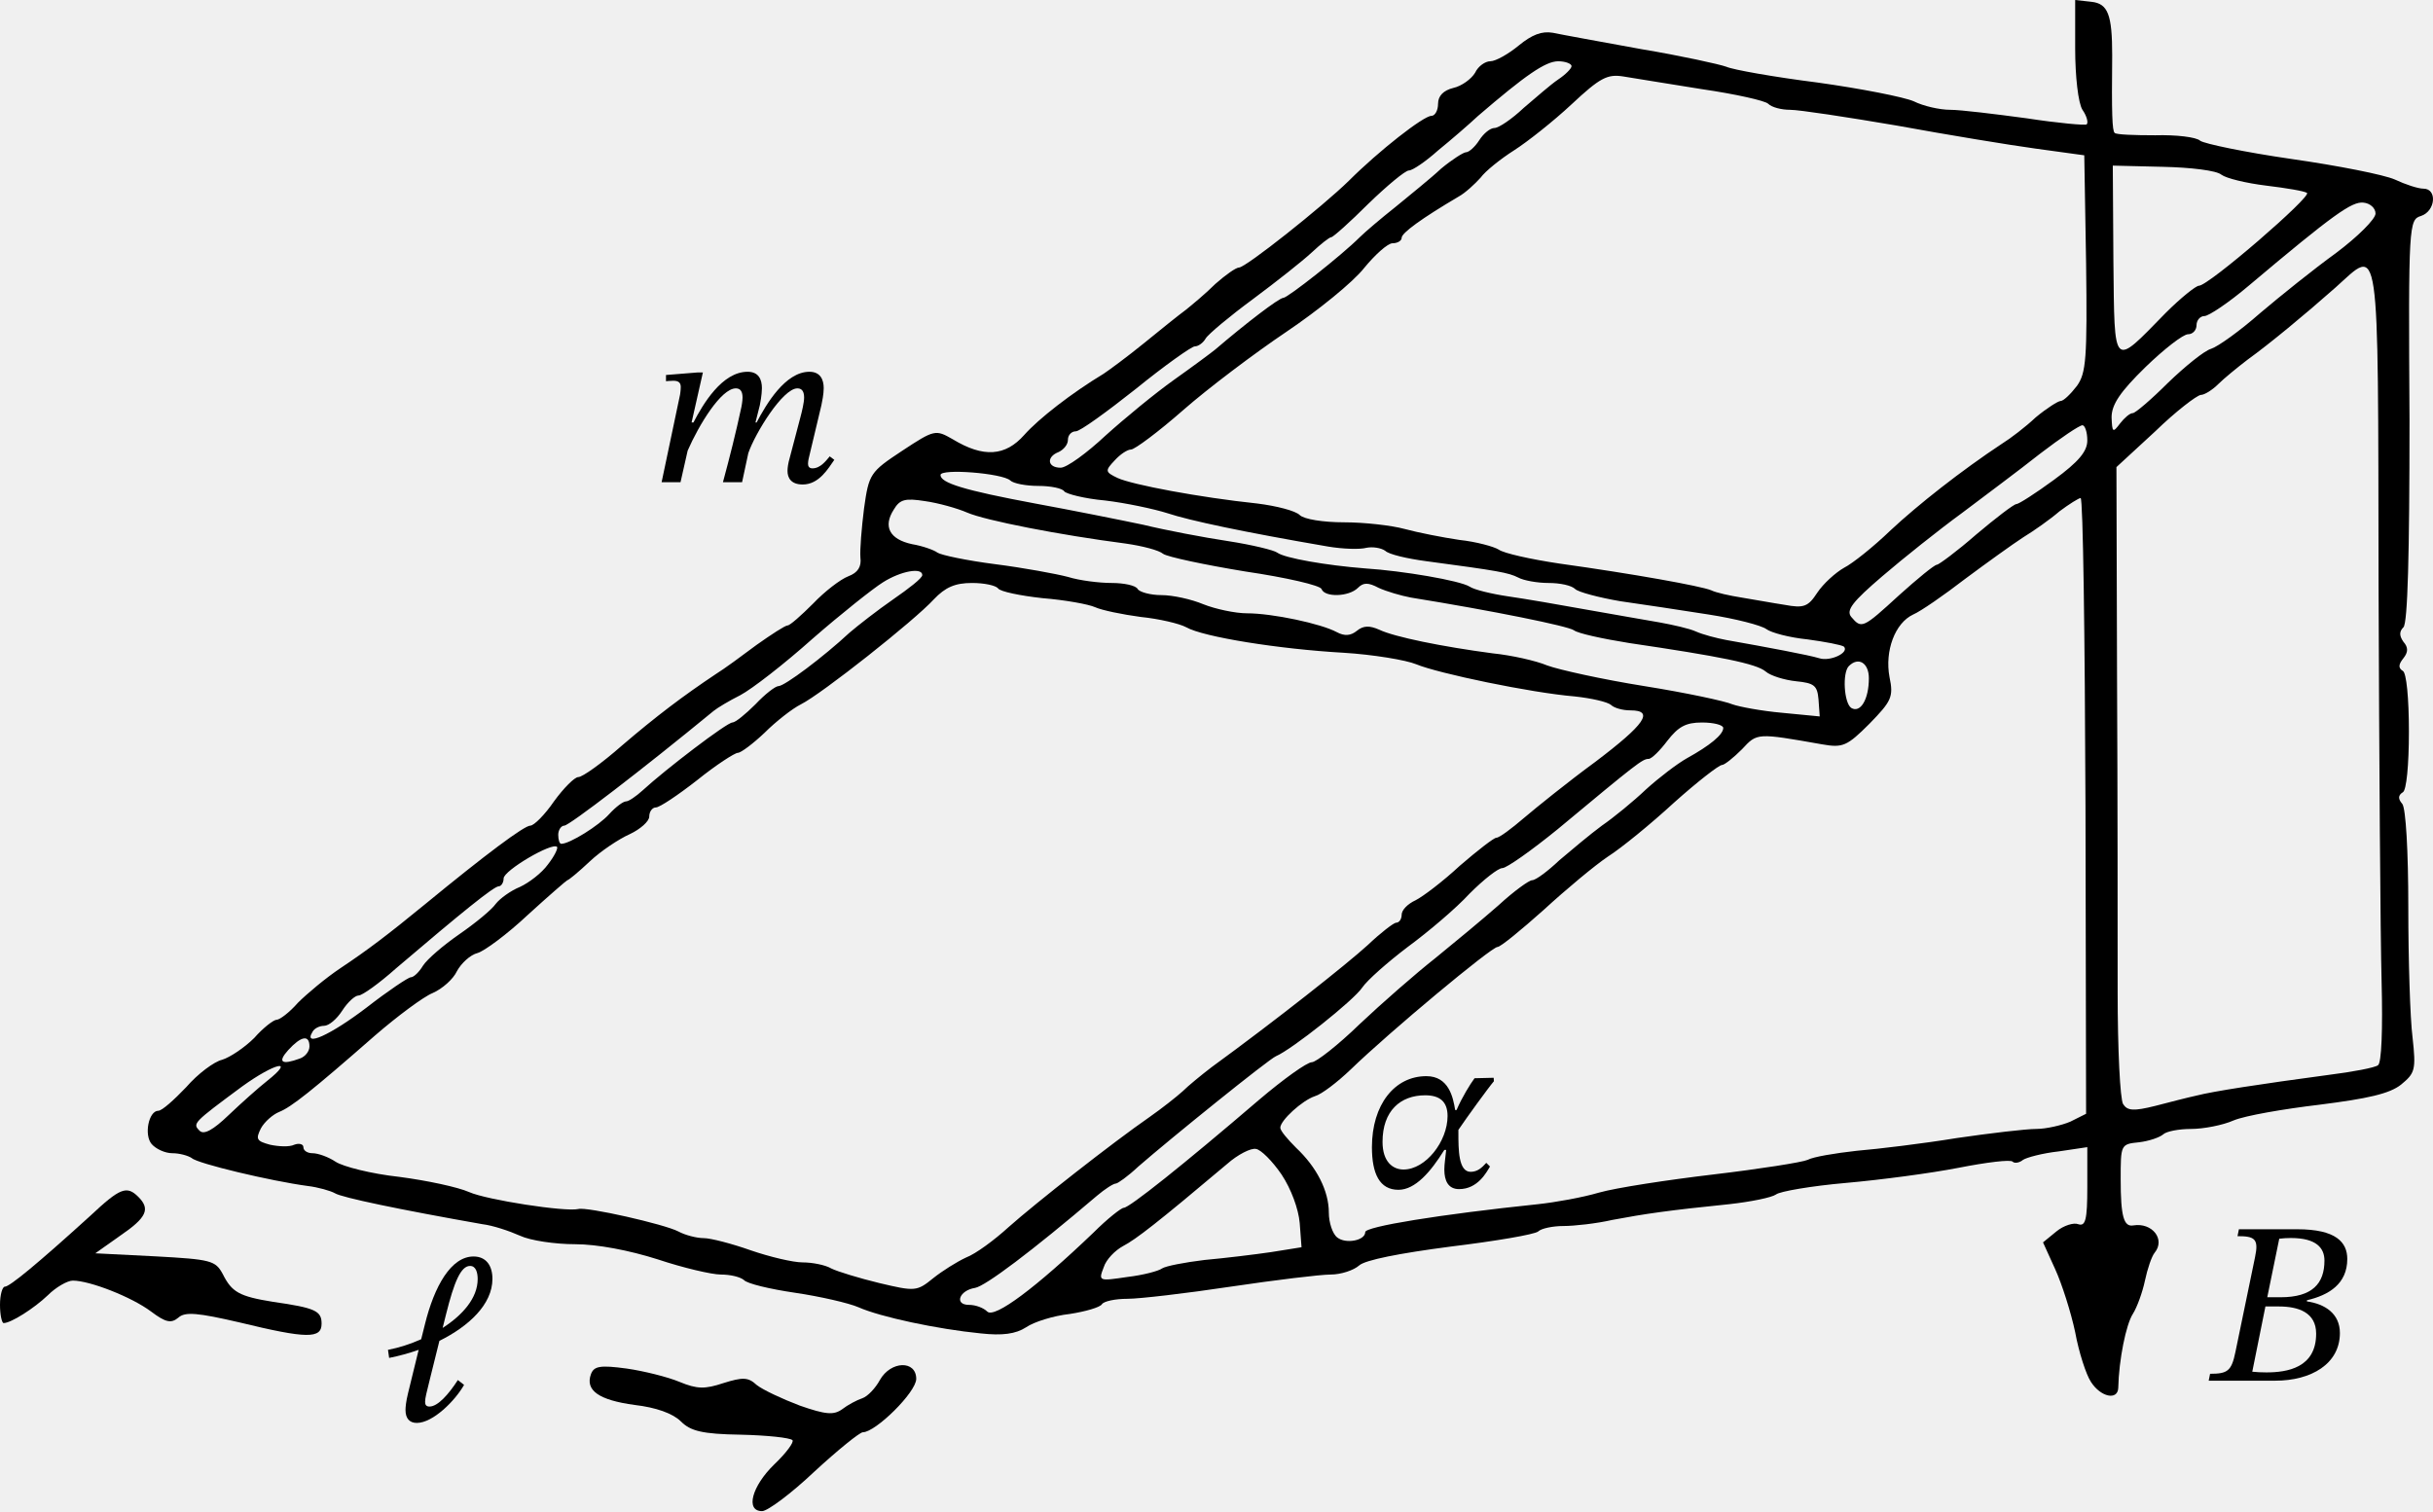
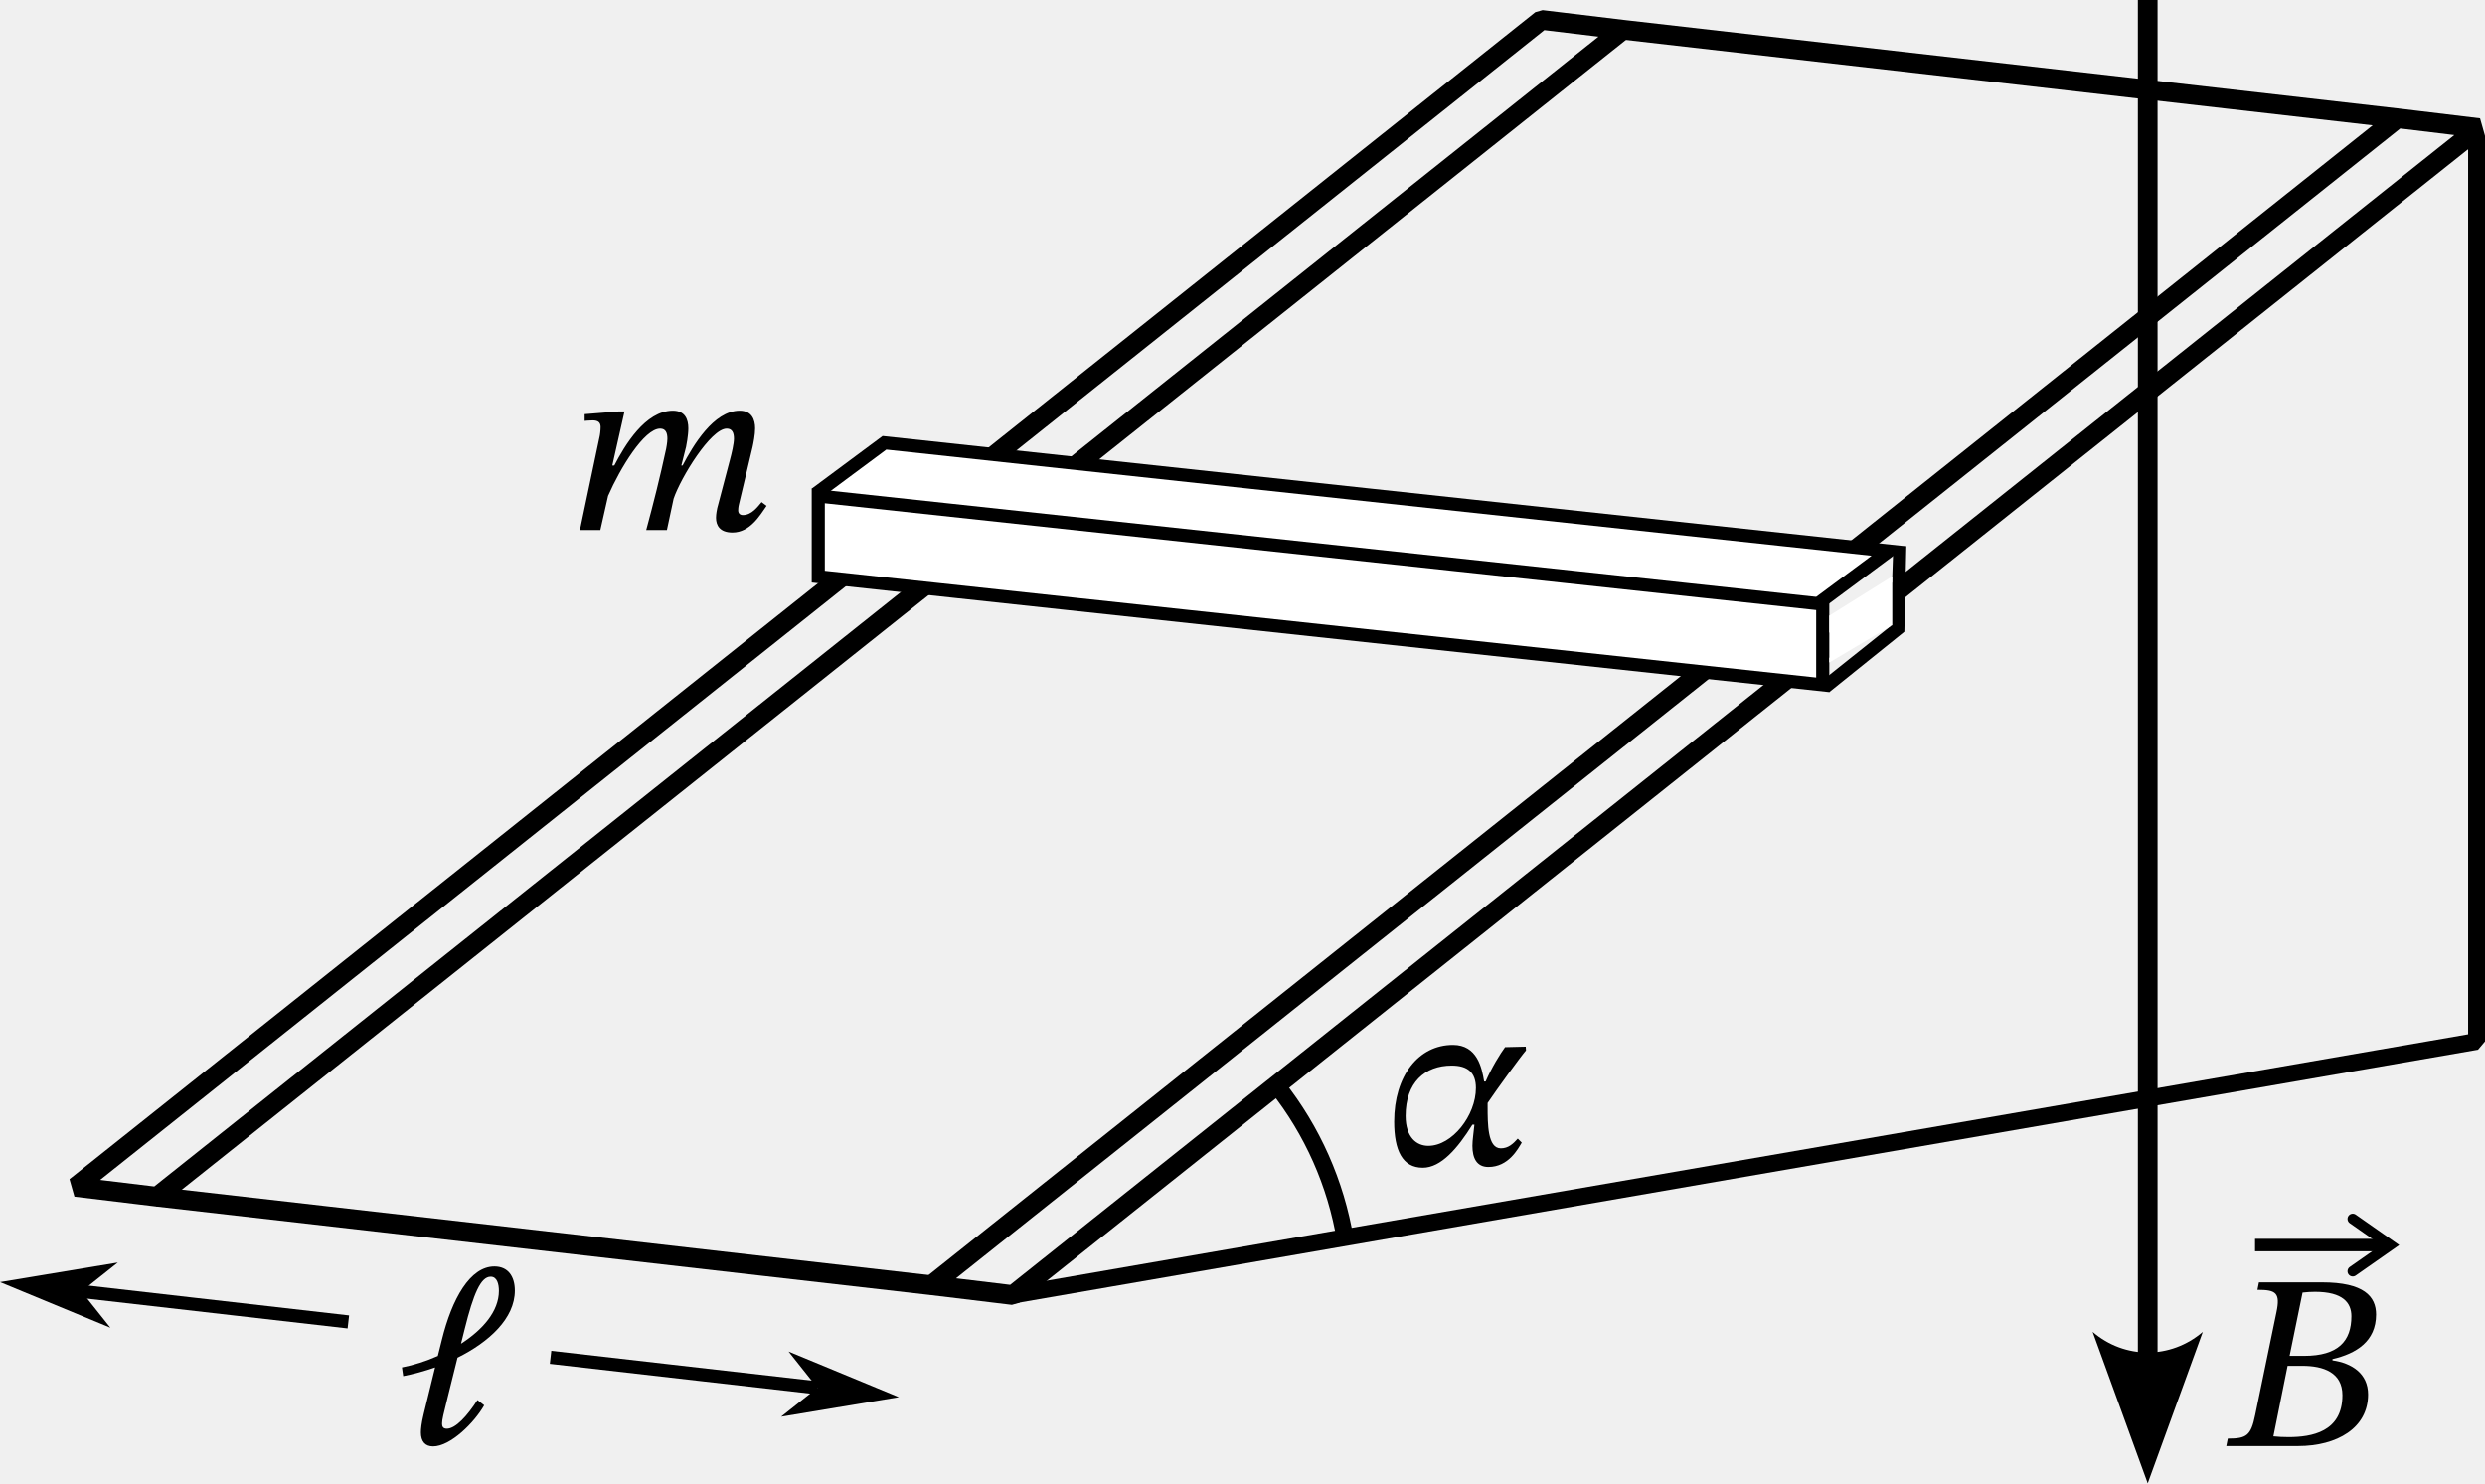
- <svg xmlns="http://www.w3.org/2000/svg" version="1.0" width="400.972pt" height="249.1pt" viewBox="0 0 400.972 249.1" preserveAspectRatio="xMidYMid" id="svg7">
-   <defs id="defs7" />
-   <path d="m 342,8 c 0,4.6 0.5,9 1.2,10.1 0.7,1 1,2.1 0.7,2.4 -0.2,0.2 -4.7,-0.2 -9.9,-1 -5.2,-0.7 -10.9,-1.4 -12.6,-1.4 -1.7,0 -4.4,-0.6 -6,-1.4 -1.6,-0.7 -8.7,-2.1 -15.9,-3.1 -7.1,-0.9 -13.9,-2.1 -15,-2.6 -1.1,-0.4 -7.4,-1.8 -14,-2.9 -6.6,-1.2 -13.2,-2.4 -14.6,-2.7 -1.8,-0.3 -3.4,0.3 -5.6,2.1 -1.7,1.4 -3.8,2.6 -4.7,2.6 -0.8,0 -2,0.8 -2.5,1.9 -0.6,1 -2.2,2.2 -3.6,2.5 -1.6,0.4 -2.5,1.3 -2.5,2.6 0,1.1 -0.5,2 -1.1,2 -1.3,0 -8.7,5.8 -13.6,10.7 -4.4,4.3 -17,14.3 -18.1,14.3 -0.5,0 -2.2,1.2 -3.9,2.7 -1.6,1.6 -3.9,3.5 -4.9,4.3 -1.1,0.8 -4.2,3.3 -6.9,5.5 -2.7,2.2 -5.7,4.4 -6.6,5 -5.3,3.2 -10.7,7.4 -13.1,10.1 -3.1,3.5 -6.7,3.8 -11.8,0.7 -2.8,-1.6 -3,-1.6 -8.3,1.9 -5.3,3.5 -5.5,3.8 -6.3,9.5 -0.4,3.2 -0.7,6.8 -0.6,8.1 0.2,1.5 -0.4,2.5 -2,3.1 -1.3,0.5 -3.9,2.5 -5.8,4.5 -1.9,1.9 -3.8,3.6 -4.2,3.6 -0.4,0 -2.7,1.5 -5.1,3.2 -2.4,1.8 -5.4,4 -6.7,4.8 -5.4,3.6 -9.9,7 -15.5,11.8 -3.3,2.9 -6.5,5.2 -7.2,5.2 -0.6,0 -2.4,1.8 -4,4 -1.5,2.2 -3.3,4 -3.9,4 -1,0 -7.3,4.7 -17.4,13 -6.1,5 -9.4,7.5 -13.9,10.5 -2.4,1.6 -5.5,4.2 -7,5.7 -1.4,1.6 -3,2.8 -3.5,2.8 -0.5,0 -2.2,1.3 -3.7,3 -1.6,1.6 -4,3.2 -5.3,3.6 -1.3,0.3 -4,2.3 -5.9,4.5 -2,2.1 -4,3.9 -4.6,3.9 -1.6,0 -2.4,4 -1.1,5.5 0.7,0.8 2.2,1.5 3.4,1.5 1.2,0 2.6,0.4 3.2,0.8 0.9,0.9 13.1,3.8 19.1,4.6 1.7,0.2 3.8,0.8 4.5,1.2 1.1,0.7 10.7,2.7 24.3,5.1 1.7,0.2 4.4,1.1 6.2,1.9 1.7,0.8 5.8,1.4 9.1,1.4 3.6,0 8.9,1 13.6,2.5 4.2,1.4 8.9,2.5 10.4,2.5 1.6,0 3.2,0.4 3.8,0.9 0.5,0.6 4.3,1.5 8.4,2.1 4.1,0.6 8.9,1.7 10.5,2.4 3.6,1.6 13,3.6 20.1,4.3 3.6,0.4 5.8,0.1 7.5,-1 1.3,-0.9 4.5,-1.9 7.2,-2.2 2.6,-0.4 5,-1.1 5.3,-1.6 0.3,-0.5 2.2,-0.9 4.2,-0.9 2,0 9.7,-0.9 17,-2 7.4,-1.1 14.8,-2 16.5,-2 1.7,0 3.8,-0.7 4.7,-1.5 1,-0.9 6.6,-2 15,-3.1 7.4,-0.9 13.9,-2 14.5,-2.5 0.5,-0.5 2.4,-0.9 4.2,-0.9 1.7,0 5.4,-0.4 8,-1 5.3,-1 9.4,-1.6 19.3,-2.6 3.6,-0.4 7,-1.1 7.7,-1.6 0.6,-0.5 5.8,-1.4 11.5,-1.9 5.7,-0.5 14,-1.6 18.6,-2.5 4.6,-0.9 8.6,-1.4 8.9,-1 0.3,0.3 1.1,0.2 1.7,-0.3 0.6,-0.4 3.2,-1.1 5.9,-1.4 l 4.7,-0.7 v 6.6 c 0,5.4 -0.3,6.5 -1.5,6.1 -0.7,-0.3 -2.4,0.2 -3.6,1.2 l -2.2,1.8 2,4.4 c 1.1,2.4 2.6,7.1 3.3,10.4 0.6,3.3 1.8,7 2.6,8.2 1.6,2.5 4.4,3.1 4.5,1 0.1,-4.7 1.3,-10.5 2.4,-12.2 0.7,-1.1 1.6,-3.6 2,-5.5 0.4,-1.9 1.1,-4 1.6,-4.6 1.8,-2.2 -0.4,-5 -3.5,-4.5 -1.6,0.3 -2.1,-1.5 -2.1,-7.6 0,-5.7 0,-5.8 3,-6.1 1.7,-0.2 3.4,-0.8 4,-1.3 0.5,-0.5 2.6,-0.9 4.6,-0.9 2,0 5.2,-0.6 7,-1.4 1.9,-0.8 8.3,-1.9 14.2,-2.6 7.9,-1 11.5,-1.8 13.4,-3.3 2.3,-1.9 2.5,-2.4 1.9,-7.8 -0.4,-3.1 -0.7,-12.8 -0.7,-21.5 0,-9.1 -0.4,-16.3 -1,-17 -0.7,-0.8 -0.7,-1.4 0.1,-1.9 0.6,-0.3 1,-4.5 1,-10 0,-5.5 -0.4,-9.7 -1,-10 -0.8,-0.5 -0.7,-1.1 0.1,-2.1 0.8,-1 0.8,-1.8 0,-2.7 -0.7,-1 -0.7,-1.7 0,-2.4 0.7,-0.7 1,-12 1,-34.1 -0.2,-32.4 -0.1,-33.1 1.9,-33.7 2.4,-0.8 2.7,-4.5 0.4,-4.5 -0.9,0 -3,-0.7 -4.7,-1.5 -1.8,-0.8 -9.4,-2.3 -17.1,-3.4 -7.6,-1.1 -14.3,-2.5 -15,-3 -0.6,-0.6 -4,-1 -7.4,-0.9 -3.4,0 -6.5,-0.1 -6.7,-0.4 -0.4,-0.4 -0.5,-3.1 -0.4,-12.8 0,-6.7 -0.7,-8.5 -3.4,-8.8 L 342,0 Z m -83,2.9 c 0,0.4 -1,1.4 -2.2,2.2 -1.2,0.8 -3.7,3 -5.7,4.7 -1.9,1.8 -4.1,3.3 -4.8,3.3 -0.7,0 -1.8,0.9 -2.5,2 -0.7,1.1 -1.7,2 -2.2,2 -0.4,0 -2.3,1.2 -4.1,2.7 -1.7,1.6 -5.2,4.4 -7.5,6.3 -2.4,1.9 -5.1,4.2 -5.9,5 -3,3 -11.9,10 -12.6,10 -0.7,0 -6.3,4.3 -11.2,8.5 -0.6,0.5 -3.7,2.8 -6.8,5 -3.1,2.2 -8.2,6.4 -11.3,9.2 -3.1,2.9 -6.4,5.3 -7.4,5.3 -2.2,0 -2.4,-1.8 -0.3,-2.6 0.8,-0.4 1.5,-1.2 1.5,-2 0,-0.8 0.6,-1.4 1.3,-1.4 0.7,0 5.1,-3.2 9.9,-7 4.8,-3.9 9.2,-7 9.7,-7 0.6,0 1.4,-0.6 1.8,-1.3 0.4,-0.7 4,-3.7 7.8,-6.5 3.9,-2.9 8.2,-6.3 9.7,-7.7 1.5,-1.4 2.9,-2.5 3.2,-2.5 0.3,0 3.1,-2.5 6.1,-5.5 3.1,-3 6.1,-5.5 6.7,-5.5 0.6,0 2.8,-1.5 4.8,-3.3 2.1,-1.7 5.1,-4.3 6.6,-5.7 7.8,-6.7 11.1,-9 13.2,-9 1.2,0 2.2,0.4 2.2,0.8 z m 21.5,3.8 c 5.5,0.8 10.4,1.9 10.9,2.4 0.6,0.6 2.2,1 3.6,1 1.5,0 9.4,1.2 17.6,2.6 8.2,1.5 18.5,3.2 22.9,3.8 l 8,1.1 0.3,17.8 c 0.2,15.7 0,18.1 -1.5,20.2 -1,1.3 -2.2,2.5 -2.7,2.5 -0.4,0 -2.3,1.2 -4.1,2.7 -1.7,1.6 -4.2,3.5 -5.5,4.3 -6.8,4.5 -13.9,10.1 -18.4,14.3 -2.8,2.7 -6.3,5.5 -7.7,6.2 -1.4,0.8 -3.4,2.6 -4.4,4.1 -1.5,2.3 -2.2,2.6 -5.4,2 -2,-0.3 -5.2,-0.9 -7.1,-1.2 -1.9,-0.3 -4.2,-0.8 -5,-1.2 -1.7,-0.7 -12.8,-2.7 -25,-4.4 -4.7,-0.7 -9.2,-1.7 -10,-2.3 -0.8,-0.5 -3.7,-1.3 -6.5,-1.6 -2.7,-0.4 -6.8,-1.2 -9,-1.8 -2.2,-0.6 -6.7,-1.1 -10,-1.1 -3.4,0 -6.6,-0.5 -7.3,-1.2 -0.7,-0.7 -3.8,-1.5 -7,-1.9 -9.5,-1 -20.6,-3.1 -23,-4.2 -2.1,-1 -2.1,-1.2 -0.5,-2.9 0.9,-1 2.1,-1.8 2.7,-1.8 0.6,0 4.5,-2.9 8.6,-6.5 4.1,-3.6 11.8,-9.4 17,-12.9 5.2,-3.5 11,-8.2 12.8,-10.5 1.8,-2.2 3.9,-4.1 4.7,-4.1 0.8,0 1.5,-0.4 1.5,-0.9 0,-0.8 3.3,-3.2 9.4,-6.8 1.1,-0.6 2.7,-2.1 3.6,-3.1 0.8,-1.1 3.3,-3.1 5.5,-4.5 2.2,-1.4 6.5,-4.8 9.5,-7.6 4.7,-4.4 5.9,-5 8.5,-4.6 1.7,0.3 7.5,1.2 13,2.1 z m 85.6,14.1 c 0.8,0.6 4.1,1.4 7.4,1.8 3.3,0.4 6.3,0.9 6.7,1.2 0.9,0.5 -16.2,15.3 -17.8,15.3 -0.5,0 -3,2 -5.5,4.5 -8.8,9 -8.4,9.4 -8.6,-8.5 l -0.1,-15.8 8.3,0.2 c 4.5,0.1 8.8,0.6 9.6,1.3 z m 25.4,6.4 c 0,0.9 -2.9,3.8 -6.5,6.5 -3.6,2.6 -9.2,7.1 -12.5,9.9 -3.3,2.9 -6.9,5.5 -8.1,5.9 -1.1,0.3 -4.3,2.9 -7.1,5.6 -2.8,2.8 -5.4,5 -5.8,5 -0.5,0 -1.4,0.8 -2.1,1.7 -1.2,1.6 -1.3,1.5 -1.4,-1 0,-2.1 1.4,-4.2 5.6,-8.3 3.1,-3 6.2,-5.4 7,-5.4 0.8,0 1.4,-0.7 1.4,-1.5 0,-0.8 0.6,-1.5 1.3,-1.5 0.7,0 4,-2.2 7.3,-5 14,-11.8 17,-13.9 18.9,-13.7 1.1,0.1 2,0.9 2,1.8 z m 0.5,61.1 c 0.1,28.8 0.3,58.2 0.5,65.5 0.2,7.8 0,13.5 -0.6,13.8 -0.5,0.4 -4.2,1.1 -8.2,1.6 -11.2,1.5 -19,2.7 -21.7,3.4 -1.4,0.3 -4.5,1.1 -6.8,1.7 -3.6,0.9 -4.6,0.8 -5.3,-0.3 -0.5,-0.8 -0.9,-9.1 -0.9,-18.4 0,-9.4 0,-32.7 -0.1,-51.8 l -0.1,-34.8 6.4,-5.9 c 3.4,-3.3 6.8,-5.9 7.5,-6 0.6,0 1.9,-0.8 2.9,-1.8 0.9,-0.9 3.1,-2.7 4.8,-4 3.6,-2.6 9.3,-7.3 14.5,-11.9 7.4,-6.6 7,-9.6 7.1,48.9 z M 344,72.6 c 0,1.8 -1.4,3.5 -5.5,6.5 -3,2.2 -5.8,4 -6.2,4 -0.4,0 -3.4,2.3 -6.6,5 -3.2,2.8 -6.2,5 -6.5,5 -0.4,0 -3.2,2.3 -6.2,5 -6,5.5 -6.2,5.6 -7.9,3.6 -0.9,-1.1 0.2,-2.5 5.1,-6.7 3.5,-3 9.4,-7.7 13.1,-10.4 3.7,-2.8 9.5,-7.1 12.9,-9.8 3.4,-2.6 6.5,-4.7 7,-4.7 0.4,0 0.8,1.1 0.8,2.5 z m -177.5,6.6 c 0.5,0.5 2.6,0.9 4.6,0.9 2.1,0 4,0.4 4.3,0.9 0.3,0.4 3.3,1.2 6.7,1.5 3.4,0.4 8.1,1.4 10.3,2.1 3.6,1.2 12.5,3.1 26.5,5.5 2.4,0.4 5.2,0.5 6.3,0.2 1,-0.2 2.4,0 3.1,0.5 0.6,0.6 3.7,1.3 6.7,1.7 12,1.6 13.6,1.9 15.2,2.7 0.9,0.5 3.2,0.9 5,0.9 1.9,0 3.8,0.4 4.4,1 0.5,0.5 3.9,1.4 7.4,2 3.6,0.5 10.1,1.5 14.6,2.2 4.5,0.7 8.7,1.8 9.5,2.4 0.8,0.6 3.8,1.4 6.8,1.7 2.9,0.4 5.6,0.9 6,1.2 0.9,1 -2.3,2.5 -4.1,1.9 -1.6,-0.5 -8.5,-1.8 -15.3,-3 -1.6,-0.3 -3.9,-0.9 -5,-1.4 -1.1,-0.5 -3.8,-1.1 -6,-1.5 -2.2,-0.4 -7.6,-1.3 -12,-2.1 -4.4,-0.8 -10.2,-1.8 -13,-2.2 -2.7,-0.4 -5.6,-1.1 -6.3,-1.6 -1.6,-1 -11,-2.6 -17.2,-3 -6.4,-0.5 -13.3,-1.7 -14.5,-2.6 -0.5,-0.4 -4.2,-1.3 -8.1,-1.9 -4,-0.6 -10.3,-1.8 -14,-2.7 C 184.6,85.7 176.6,84.1 170.6,83 158.8,80.8 155,79.6 155,78.3 c 0,-1.1 10.2,-0.3 11.5,0.9 z m -7.1,5.3 c 3,1.3 15.3,3.7 26.1,5.1 2.8,0.4 5.5,1.1 6.2,1.7 0.7,0.5 6.8,1.8 13.5,2.9 6.8,1 12.4,2.3 12.6,2.9 0.5,1.4 4.5,1.3 6,-0.2 0.9,-0.9 1.7,-0.9 3.4,0 1.3,0.6 3.7,1.3 5.3,1.6 13.6,2.2 25.9,4.7 26.9,5.4 0.6,0.5 4.7,1.4 9.1,2.1 14.9,2.2 21,3.4 22.5,4.7 0.8,0.7 3.1,1.4 5,1.6 3,0.3 3.5,0.7 3.7,3 l 0.2,2.8 -6.2,-0.6 c -3.4,-0.3 -7.1,-1 -8.2,-1.4 -1.1,-0.5 -7.6,-1.9 -14.5,-3 -6.9,-1.1 -14.1,-2.7 -16,-3.4 -1.9,-0.8 -6,-1.7 -9,-2 -8.3,-1.1 -16.2,-2.7 -18.7,-3.9 -1.6,-0.7 -2.6,-0.7 -3.7,0.2 -1,0.8 -2,0.9 -3.3,0.2 -2.6,-1.4 -10.6,-3.1 -14.8,-3.1 -1.9,0 -5.2,-0.7 -7.2,-1.5 -1.9,-0.8 -5,-1.5 -6.9,-1.5 -1.8,0 -3.6,-0.5 -3.9,-1 -0.3,-0.6 -2.3,-1 -4.3,-1 -2,0 -5.3,-0.4 -7.2,-1 -1.9,-0.5 -7.3,-1.5 -12,-2.1 -4.7,-0.6 -8.9,-1.5 -9.5,-1.9 -0.5,-0.4 -2.4,-1.1 -4.2,-1.4 -3.7,-0.8 -4.8,-2.9 -3,-5.7 1,-1.7 1.9,-1.9 5.1,-1.4 2.2,0.3 5.4,1.2 7,1.9 z m 184.3,48.4 0.1,50.7 -2.6,1.3 c -1.4,0.6 -4,1.2 -5.6,1.2 -1.7,0 -7.6,0.7 -13.1,1.5 -5.5,0.9 -12.9,1.8 -16.5,2.1 -3.6,0.4 -7.2,1 -8.1,1.5 -0.9,0.4 -7.9,1.5 -15.5,2.4 -7.6,0.9 -16.1,2.2 -18.9,3 -2.7,0.8 -7.2,1.6 -10,1.9 -16.3,1.7 -28.5,3.7 -28.5,4.6 0,1.4 -3.2,2 -4.6,0.9 -0.8,-0.6 -1.4,-2.5 -1.4,-4.1 0,-3.6 -2,-7.5 -5.4,-10.7 -1.4,-1.4 -2.6,-2.8 -2.6,-3.3 0,-1.2 3.6,-4.5 5.7,-5.2 1.1,-0.3 3.7,-2.3 5.9,-4.4 6.4,-6.2 23.2,-20.2 24.2,-20.2 0.5,0 3.9,-2.8 7.6,-6.1 3.7,-3.4 8.5,-7.4 10.6,-8.8 2.2,-1.4 7.1,-5.4 10.9,-8.9 3.8,-3.4 7.4,-6.2 7.9,-6.2 0.4,0 1.9,-1.2 3.3,-2.6 2.5,-2.7 2.4,-2.7 13.2,-0.8 3.4,0.6 4.1,0.3 7.8,-3.4 3.6,-3.7 4,-4.4 3.3,-7.7 -0.8,-4.3 0.9,-8.9 3.9,-10.3 1.2,-0.5 5.1,-3.2 8.6,-5.9 3.5,-2.6 7.8,-5.7 9.5,-6.8 1.8,-1.1 4.5,-3 6,-4.3 1.6,-1.2 3.2,-2.2 3.5,-2.2 0.4,0 0.7,22.8 0.8,50.8 z M 152,94.8 c 0,0.5 -2.2,2.2 -4.8,4 -2.6,1.8 -5.8,4.3 -7.2,5.5 -4.3,4 -10.7,8.8 -11.7,8.8 -0.5,0 -2.2,1.3 -3.8,3 -1.6,1.6 -3.3,3 -3.8,3 -0.9,0 -11,7.7 -14.8,11.2 -1.1,1 -2.3,1.8 -2.7,1.8 -0.5,0 -1.7,0.9 -2.8,2.1 -1.7,1.9 -6.5,4.9 -7.9,4.9 -0.3,0 -0.5,-0.7 -0.5,-1.5 0,-0.8 0.5,-1.5 1,-1.5 0.8,0 12.8,-9.2 24.6,-18.9 0.6,-0.5 2.6,-1.7 4.4,-2.6 1.9,-1 7.2,-5.1 11.9,-9.3 4.7,-4.1 10,-8.3 11.6,-9.3 3,-1.9 6.5,-2.5 6.5,-1.2 z m 12.5,2.2 c 0.3,0.5 3.6,1.2 7.3,1.6 3.7,0.3 7.6,1 8.7,1.5 1.1,0.5 4.5,1.2 7.5,1.6 3,0.3 6.4,1.1 7.5,1.7 2.8,1.6 15.3,3.6 25.9,4.2 4.9,0.3 10.3,1.2 12,1.9 3.6,1.5 18.9,4.7 26.1,5.3 2.8,0.3 5.4,0.9 6,1.4 0.5,0.5 1.9,0.9 3.2,0.9 4,0 2.4,2.3 -5.8,8.5 -4.5,3.3 -9.7,7.5 -11.7,9.2 -2.1,1.8 -4.1,3.3 -4.6,3.3 -0.4,0 -3.1,2.1 -6,4.6 -2.8,2.6 -6.1,5.1 -7.3,5.7 -1.3,0.6 -2.3,1.6 -2.3,2.4 0,0.7 -0.4,1.3 -0.9,1.3 -0.4,0 -2.6,1.7 -4.7,3.7 -3.4,3.1 -15,12.3 -25.7,20.1 -1.7,1.3 -3.9,3.1 -4.8,4 -1,0.9 -3.4,2.8 -5.4,4.2 -6.2,4.3 -18.8,14.2 -23.3,18.2 -2.3,2.1 -5.4,4.4 -7,5 -1.5,0.7 -3.9,2.2 -5.4,3.4 -2.7,2.2 -3,2.2 -8.9,0.8 -3.3,-0.8 -6.9,-1.9 -7.9,-2.4 -1,-0.6 -3.2,-1 -4.7,-1 -1.6,0 -5.4,-0.9 -8.6,-2 -3.1,-1.1 -6.6,-2 -7.7,-2 -1.2,0 -3.1,-0.5 -4.2,-1.1 -2.3,-1.2 -15.1,-4.1 -16.5,-3.7 -2.1,0.5 -15.1,-1.5 -18,-2.8 -1.8,-0.8 -6.9,-1.9 -11.5,-2.5 -4.6,-0.5 -9.3,-1.7 -10.5,-2.5 -1.2,-0.8 -2.9,-1.4 -3.8,-1.4 -0.8,0 -1.5,-0.4 -1.5,-1 0,-0.5 -0.7,-0.7 -1.5,-0.4 -0.8,0.4 -2.6,0.3 -4,0 -2.2,-0.6 -2.4,-0.9 -1.5,-2.7 0.6,-1.1 2,-2.3 3,-2.7 2,-0.8 5.3,-3.4 15.8,-12.6 3.7,-3.2 8,-6.4 9.5,-7 1.6,-0.7 3.4,-2.3 4,-3.6 0.7,-1.3 2.2,-2.7 3.4,-3 1.1,-0.3 4.9,-3.1 8.3,-6.3 3.4,-3.1 6.4,-5.7 6.5,-5.7 0.2,0 1.9,-1.4 3.7,-3.1 1.8,-1.7 4.8,-3.7 6.6,-4.5 1.7,-0.8 3.2,-2.1 3.2,-2.9 0,-0.8 0.5,-1.5 1.1,-1.5 0.6,0 3.6,-2 6.8,-4.5 3.1,-2.5 6.2,-4.5 6.7,-4.5 0.5,0 2.5,-1.5 4.4,-3.3 1.9,-1.9 4.6,-4 6,-4.7 3.4,-1.7 18.7,-13.8 21.9,-17.3 1.9,-2 3.5,-2.7 6.3,-2.7 2,0 3.9,0.4 4.3,0.9 z M 308,111.8 c 0,3.5 -1.4,5.8 -2.9,4.9 -1.2,-0.8 -1.5,-5.8 -0.4,-6.9 1.6,-1.6 3.3,-0.5 3.3,2 z m -24,8.2 c 0,1.1 -2.2,2.9 -6,5 -1.6,0.9 -4.6,3.2 -6.7,5.1 -2.1,2 -5.4,4.7 -7.3,6 -1.9,1.4 -5,4 -7,5.7 -1.9,1.8 -3.9,3.3 -4.5,3.3 -0.5,0 -3,1.8 -5.5,4.1 -2.5,2.2 -7.2,6.1 -10.4,8.7 -3.3,2.6 -8.9,7.5 -12.5,10.9 -3.6,3.5 -7.2,6.3 -7.9,6.3 -0.8,0 -4.7,2.8 -8.7,6.2 -12.6,10.8 -21.4,17.8 -22.3,17.8 -0.4,0 -2.7,1.8 -5,4.1 -9.4,9 -16.3,14.2 -17.5,13 -0.6,-0.6 -1.9,-1.1 -3,-1.1 -2.5,0 -1.6,-2.4 1,-2.8 1.7,-0.3 9.3,-6 20.1,-15.2 1.3,-1.1 2.7,-2 3.1,-2 0.3,0 2,-1.2 3.7,-2.8 5.4,-4.7 21.5,-17.7 22.7,-18.2 2.6,-1.1 12.8,-9.2 14.2,-11.3 0.8,-1.2 4.2,-4.2 7.5,-6.7 3.4,-2.5 8,-6.4 10.2,-8.8 2.3,-2.3 4.7,-4.2 5.4,-4.2 0.7,0 4.8,-2.9 9.1,-6.4 13.1,-10.9 14,-11.6 15,-11.6 0.5,0 1.9,-1.4 3.1,-3 1.8,-2.3 3,-3 5.7,-3 1.9,0 3.5,0.4 3.5,0.9 z M 90.3,142.5 c -1,1.4 -3.1,3 -4.6,3.7 -1.5,0.6 -3.3,1.9 -4,2.8 -0.7,1 -3.4,3.2 -6,5 -2.6,1.8 -5.3,4.1 -6,5.2 -0.6,1 -1.5,1.9 -2,1.9 -0.4,0 -3.7,2.2 -7.3,5 -5.9,4.5 -10.5,6.6 -8.9,4 0.3,-0.6 1.2,-1 1.9,-1 0.8,0 2.1,-1.1 3,-2.5 0.9,-1.4 2.1,-2.5 2.7,-2.5 0.6,0 3.4,-2 6.2,-4.5 10.8,-9.2 16.1,-13.5 16.9,-13.5 0.4,0 0.8,-0.6 0.8,-1.3 0,-1.3 8,-6 8.8,-5.2 0.2,0.2 -0.4,1.5 -1.5,2.9 z m -39.3,30 c 0,0.8 -0.7,1.7 -1.6,2 -3,1.1 -3.7,0.6 -1.9,-1.4 2.1,-2.3 3.5,-2.6 3.5,-0.6 z m -7,5.7 c -1.4,1.1 -4.2,3.6 -6.3,5.6 -2.6,2.5 -4.1,3.3 -4.8,2.6 -1.2,-1.2 -1.1,-1.3 7,-7.3 5.4,-3.9 8.9,-4.7 4.1,-0.9 z m 167.2,15.4 c 1.6,2.4 2.8,5.7 3,8 l 0.3,4 -5,0.8 c -2.7,0.4 -7.7,1 -11,1.3 -3.3,0.4 -6.4,1 -7,1.4 -0.5,0.4 -3.1,1.1 -5.7,1.4 -4.7,0.7 -4.8,0.7 -3.9,-1.6 0.4,-1.3 1.9,-2.8 3.2,-3.5 2.1,-1.1 5.6,-3.8 17.1,-13.5 1.8,-1.6 4,-2.7 4.8,-2.5 0.8,0.1 2.7,2 4.2,4.2 z" id="path1" style="fill:#000000;stroke:none;stroke-width:0.1" />
-   <path d="m 14.9,200.4 c -8.7,7.9 -13.3,11.7 -14.1,11.7 -0.4,0 -0.8,1.3 -0.8,3 0,1.6 0.3,3 0.6,3 1.2,0 5,-2.4 7.3,-4.6 1.3,-1.3 3.2,-2.4 4.1,-2.4 2.8,0 9.7,2.7 12.9,5.1 2.4,1.8 3.3,2 4.5,1 1.1,-1 3.2,-0.8 10.1,0.8 11.1,2.7 13.5,2.7 13.5,0.2 0,-2.1 -1,-2.6 -8,-3.6 -5.6,-0.9 -6.8,-1.6 -8.3,-4.6 -1.2,-2.2 -1.9,-2.4 -11.1,-2.9 l -9.9,-0.5 4.1,-2.9 c 4.4,-3 5,-4.4 3,-6.4 -1.9,-1.9 -3,-1.5 -7.9,3.1 z" id="path5" style="fill:#000000;stroke:none;stroke-width:0.1" />
-   <path d="m 97.4,226.5 c -1,2.7 1.3,4.3 7.2,5.1 3.5,0.4 6.3,1.4 7.6,2.7 1.6,1.6 3.5,2.1 9.9,2.2 4.3,0.1 8.1,0.5 8.5,0.9 0.3,0.3 -1,2.1 -3,4 -3.7,3.6 -4.8,7.7 -2,7.7 0.9,0 4.8,-2.9 8.6,-6.5 3.9,-3.6 7.5,-6.5 8,-6.5 2.1,0 8.8,-6.6 8.8,-8.8 0,-3.1 -4.2,-3 -6,0.2 -0.7,1.3 -2,2.7 -2.9,3 -0.9,0.3 -2.4,1.1 -3.3,1.8 -1.4,1 -2.7,0.9 -7,-0.6 -2.9,-1.1 -6.1,-2.6 -7.1,-3.4 -1.4,-1.3 -2.3,-1.3 -5.5,-0.3 -3,1 -4.3,1 -7.2,-0.2 -1.9,-0.8 -5.9,-1.8 -8.7,-2.2 -4.4,-0.6 -5.4,-0.4 -5.9,0.9 z" id="path7" style="fill:#000000;stroke:none;stroke-width:0.1" />
-   <path d="m 132.294,79.865 c 2.698,0 4.218,-2.66 5.206,-4.066 l -0.76,-0.57 c -0.608,0.722 -1.52,1.976 -2.85,1.976 -0.494,0 -0.722,-0.304 -0.722,-0.722 0,-0.456 0.114,-0.912 0.114,-0.912 l 2.09,-8.778 c 0.114,-0.532 0.38,-1.824 0.38,-2.812 0,-1.368 -0.532,-2.698 -2.356,-2.698 -3.99,0 -7.144,5.396 -8.702,8.36 h -0.19 l 0.722,-2.85 c 0.038,-0.19 0.342,-1.71 0.342,-2.812 0,-1.368 -0.494,-2.698 -2.356,-2.698 -4.218,0 -7.372,5.358 -8.93,8.36 h -0.304 l 1.862,-8.246 h -0.874 l -5.206,0.418 v 1.026 c 0,0 0.722,-0.076 1.216,-0.076 0.912,0 1.216,0.38 1.216,1.026 0,0.57 -0.114,1.254 -0.114,1.254 l -3.04,14.44 h 3.116 l 1.178,-5.206 c 1.862,-4.256 5.51,-10.26 7.942,-10.26 0.836,0 1.102,0.646 1.102,1.52 0,0.608 -0.19,1.558 -0.19,1.558 -0.912,4.256 -1.938,8.322 -3.04,12.388 h 3.154 l 1.026,-4.788 c 1.102,-3.23 5.662,-10.678 8.094,-10.678 0.836,0 1.102,0.646 1.102,1.52 0,0.798 -0.342,2.242 -0.608,3.23 l -1.938,7.372 c -0.038,0.19 -0.19,0.874 -0.19,1.482 0,1.14 0.57,2.242 2.508,2.242 z" id="path12" style="font-style:italic;font-size:38px;font-family:'STIX Two Text';-inkscape-font-specification:'STIX Two Text, Italic';fill:#010101;stroke-width:1.5;stroke-linejoin:bevel;stroke-miterlimit:3.2;paint-order:stroke fill markers" aria-label="m" />
-   <path d="m 68.692,234.56 c 2.66,0 6.308,-3.648 7.79,-6.27 l -1.026,-0.798 c -1.52,2.356 -3.306,4.37 -4.674,4.37 -0.646,0 -0.722,-0.418 -0.722,-0.798 0,-0.608 0.228,-1.444 0.836,-3.914 l 1.52,-6.118 c 4.826,-2.394 8.74,-6.004 8.74,-10.222 0,-2.166 -1.026,-3.686 -3.116,-3.686 -3.686,0 -6.46,4.864 -8.018,11.21 l -0.608,2.432 c -1.786,0.798 -3.686,1.406 -5.472,1.748 l 0.19,1.33 c 1.558,-0.304 3.23,-0.76 4.864,-1.33 l -1.748,7.144 c -0.342,1.406 -0.418,2.28 -0.418,2.774 0,1.368 0.646,2.128 1.862,2.128 z m 4.256,-15.656 0.57,-2.28 c 1.33,-5.32 2.432,-7.942 3.952,-7.942 0.988,0 1.254,1.14 1.254,2.166 0,3.116 -2.47,5.928 -5.776,8.056 z" id="path11" style="font-size:38px;font-family:'STIX Two Text';-inkscape-font-specification:'STIX Two Text, Normal';fill:#010101;stroke-width:1.5;stroke-linejoin:bevel;stroke-miterlimit:3.2;paint-order:stroke fill markers" aria-label="𝓁" />
-   <path d="m 230.472,196.132 c 2.774,0 5.32,-2.964 7.562,-6.574 h 0.304 c -0.114,1.254 -0.304,2.318 -0.304,3.23 0,1.862 0.646,3.23 2.432,3.23 3.078,0 4.522,-2.774 5.092,-3.724 l -0.608,-0.608 c -0.722,0.798 -1.444,1.482 -2.584,1.482 -2.014,0 -2.014,-3.686 -2.014,-6.422 0,-0.152 0,-0.304 0,-0.418 v -0.076 c 1.33,-1.976 4.94,-6.954 5.852,-8.018 l -0.038,-0.57 -3.154,0.076 c -0.722,0.988 -2.052,3.116 -2.964,5.244 h -0.228 c -0.342,-2.128 -1.064,-5.586 -4.75,-5.586 -5.244,0 -8.968,4.712 -8.968,11.704 0,4.37 1.254,7.03 4.37,7.03 z m 0.836,-3.344 c -1.748,0 -3.458,-1.254 -3.458,-4.56 0,-5.092 2.926,-7.676 7.03,-7.676 2.432,0 3.686,1.064 3.686,3.42 0,4.18 -3.61,8.816 -7.258,8.816 z" id="path13" style="font-style:italic;font-size:38px;font-family:'STIX Two Text';-inkscape-font-specification:'STIX Two Text, Italic';fill:#010101;stroke-width:1.5;stroke-linejoin:bevel;stroke-miterlimit:3.2;paint-order:stroke fill markers" aria-label="α" />
-   <path d="m 374.95,227.6 c 5.966,0 10.678,-2.774 10.678,-7.866 0,-3.192 -2.47,-4.788 -5.434,-5.206 v -0.19 c 3.61,-0.836 6.65,-2.698 6.65,-6.802 0,-2.736 -1.824,-4.902 -8.246,-4.902 h -9.614 l -0.228,1.14 c 2.812,0 3.534,0.418 2.888,3.458 l -3.23,15.618 c -0.646,3.154 -1.292,3.61 -4.18,3.61 l -0.228,1.14 z m -1.444,-1.368 c -0.95,0 -1.444,-0.038 -2.318,-0.114 l 2.166,-10.754 h 2.242 c 3.192,0 6.118,0.988 6.118,4.484 0,5.624 -4.75,6.384 -8.208,6.384 z m 0.152,-12.388 1.976,-9.652 c 0.798,-0.076 1.14,-0.114 1.9,-0.114 4.256,0 5.548,1.672 5.548,3.724 0,3.762 -1.976,6.042 -7.22,6.042 z" id="path10" style="font-style:italic;font-size:38px;font-family:'STIX Two Text';-inkscape-font-specification:'STIX Two Text, Italic';fill:#010101;stroke-width:1.5;stroke-linejoin:bevel;stroke-miterlimit:3.2;paint-order:stroke fill markers" aria-label="B" />
+ <svg xmlns="http://www.w3.org/2000/svg" version="1.0" width="378.898pt" height="226.18pt" viewBox="0 0 378.898 226.18" preserveAspectRatio="xMidYMid" id="svg7">
+   <defs id="defs7">
+     <marker style="overflow:visible" id="DartArrow" refX="0" refY="0" orient="auto-start-reverse" markerWidth="1" markerHeight="1" viewBox="0 0 1 1" preserveAspectRatio="xMidYMid">
+       <path style="fill:context-stroke;fill-rule:evenodd;stroke:none" d="M 0,0 5,-5 -12.5,0 5,5 Z" transform="scale(-0.5)" id="path30" />
+     </marker>
+     <marker style="overflow:visible" id="ConcaveTriangle" refX="0" refY="0" orient="auto-start-reverse" markerWidth="1" markerHeight="1" viewBox="0 0 1 1" preserveAspectRatio="xMidYMid">
+       <path transform="scale(0.7)" d="M -2,-4 9,0 -2,4 c 2,-2.33 2,-5.66 0,-8 z" style="fill:context-stroke;fill-rule:evenodd;stroke:none" id="path14" />
+     </marker>
+   </defs>
+   <path d="m 111.679,81.202 c 2.698,0 4.218,-2.66 5.206,-4.066 l -0.76,-0.57 c -0.608,0.722 -1.52,1.976 -2.85,1.976 -0.494,0 -0.722,-0.304 -0.722,-0.722 0,-0.456 0.114,-0.912 0.114,-0.912 l 2.09,-8.778 c 0.114,-0.532 0.38,-1.824 0.38,-2.812 0,-1.368 -0.532,-2.698 -2.356,-2.698 -3.99,0 -7.144,5.396 -8.702,8.36 h -0.19 l 0.722,-2.85 c 0.038,-0.19 0.342,-1.71 0.342,-2.812 0,-1.368 -0.494,-2.698 -2.356,-2.698 -4.218,0 -7.372,5.358 -8.93,8.36 h -0.304 l 1.862,-8.246 h -0.874 l -5.206,0.418 v 1.026 c 0,0 0.722,-0.076 1.216,-0.076 0.912,0 1.216,0.38 1.216,1.026 0,0.57 -0.114,1.254 -0.114,1.254 l -3.04,14.44 h 3.116 l 1.178,-5.206 c 1.862,-4.256 5.51,-10.26 7.942,-10.26 0.836,0 1.102,0.646 1.102,1.52 0,0.608 -0.19,1.558 -0.19,1.558 -0.912,4.256 -1.938,8.322 -3.04,12.388 h 3.154 l 1.026,-4.788 c 1.102,-3.23 5.662,-10.678 8.094,-10.678 0.836,0 1.102,0.646 1.102,1.52 0,0.798 -0.342,2.242 -0.608,3.23 l -1.938,7.372 c -0.038,0.19 -0.19,0.874 -0.19,1.482 0,1.14 0.57,2.242 2.508,2.242 z" id="path12" style="font-style:italic;font-size:38px;font-family:'STIX Two Text';-inkscape-font-specification:'STIX Two Text, Italic';fill:#010101;stroke-width:1.5;stroke-linejoin:bevel;stroke-miterlimit:3.2;paint-order:stroke fill markers" aria-label="m" />
+   <path d="m 66.037,220.545 c 2.66,0 6.308,-3.648 7.79,-6.27 l -1.026,-0.798 c -1.52,2.356 -3.306,4.37 -4.674,4.37 -0.646,0 -0.722,-0.418 -0.722,-0.798 0,-0.608 0.228,-1.444 0.836,-3.914 l 1.52,-6.118 c 4.826,-2.394 8.74,-6.004 8.74,-10.222 0,-2.166 -1.026,-3.686 -3.116,-3.686 -3.686,0 -6.46,4.864 -8.018,11.21 l -0.608,2.432 c -1.786,0.798 -3.686,1.406 -5.472,1.748 l 0.19,1.33 c 1.558,-0.304 3.23,-0.76 4.864,-1.33 l -1.748,7.144 c -0.342,1.406 -0.418,2.28 -0.418,2.774 0,1.368 0.646,2.128 1.862,2.128 z m 4.256,-15.656 0.57,-2.28 c 1.33,-5.32 2.432,-7.942 3.952,-7.942 0.988,0 1.254,1.14 1.254,2.166 0,3.116 -2.47,5.928 -5.776,8.056 z" id="path11" style="font-size:38px;font-family:'STIX Two Text';-inkscape-font-specification:'STIX Two Text, Normal';fill:#010101;stroke-width:1.5;stroke-linejoin:bevel;stroke-miterlimit:3.2;paint-order:stroke fill markers" aria-label="𝓁" />
+   <path d="m 216.944,178.058 c 2.774,0 5.32,-2.964 7.562,-6.574 h 0.304 c -0.114,1.254 -0.304,2.318 -0.304,3.23 0,1.862 0.646,3.23 2.432,3.23 3.078,0 4.522,-2.774 5.092,-3.724 l -0.608,-0.608 c -0.722,0.798 -1.444,1.482 -2.584,1.482 -2.014,0 -2.014,-3.686 -2.014,-6.422 0,-0.152 0,-0.304 0,-0.418 v -0.076 c 1.33,-1.976 4.94,-6.954 5.852,-8.018 l -0.038,-0.57 -3.154,0.076 c -0.722,0.988 -2.052,3.116 -2.964,5.244 h -0.228 c -0.342,-2.128 -1.064,-5.586 -4.75,-5.586 -5.244,0 -8.968,4.712 -8.968,11.704 0,4.37 1.254,7.03 4.37,7.03 z m 0.836,-3.344 c -1.748,0 -3.458,-1.254 -3.458,-4.56 0,-5.092 2.926,-7.676 7.03,-7.676 2.432,0 3.686,1.064 3.686,3.42 0,4.18 -3.61,8.816 -7.258,8.816 z" id="path13" style="font-style:italic;font-size:38px;font-family:'STIX Two Text';-inkscape-font-specification:'STIX Two Text, Italic';fill:#010101;stroke-width:1.5;stroke-linejoin:bevel;stroke-miterlimit:3.2;paint-order:stroke fill markers" aria-label="α" />
+   <path d="m 350.396,220.496 c 5.966,0 10.678,-2.774 10.678,-7.866 0,-3.192 -2.47,-4.788 -5.434,-5.206 v -0.19 c 3.61,-0.836 6.65,-2.698 6.65,-6.802 0,-2.736 -1.824,-4.902 -8.246,-4.902 h -9.614 l -0.228,1.14 c 2.812,0 3.534,0.418 2.888,3.458 l -3.23,15.618 c -0.646,3.154 -1.292,3.61 -4.18,3.61 l -0.228,1.14 z m -1.444,-1.368 c -0.95,0 -1.444,-0.038 -2.318,-0.114 l 2.166,-10.754 h 2.242 c 3.192,0 6.118,0.988 6.118,4.484 0,5.624 -4.75,6.384 -8.208,6.384 z m 0.152,-12.388 1.976,-9.652 c 0.798,-0.076 1.14,-0.114 1.9,-0.114 4.256,0 5.548,1.672 5.548,3.724 0,3.762 -1.976,6.042 -7.22,6.042 z" id="path10" style="font-style:italic;font-size:38px;font-family:'STIX Two Text';-inkscape-font-specification:'STIX Two Text, Italic';fill:#010101;stroke-width:1.5;stroke-linejoin:bevel;stroke-miterlimit:3.2;paint-order:stroke fill markers" aria-label="B" />
+   <path id="rect3" style="opacity:1;fill:none;stroke:#000000;stroke-width:3;stroke-linejoin:bevel;stroke-dasharray:none" d="m 235.03,3.031 12.433,1.5 -223.5,177.942 -12.433,-1.5 z" />
+   <path id="path3" style="opacity:1;fill:none;stroke:#000000;stroke-width:3;stroke-linejoin:bevel;stroke-dasharray:none" d="m 365.53,18.031 12.433,1.5 -223.5,177.942 -12.433,-1.5 z" />
+   <path style="opacity:1;fill:none;stroke:#000000;stroke-width:3;stroke-linejoin:miter;stroke-dasharray:none;stroke-opacity:1" d="m 247.464,4.531 118.067,13.5" id="path4" />
+   <path style="opacity:1;fill:none;stroke:#000000;stroke-width:3;stroke-linejoin:miter;stroke-dasharray:none;stroke-opacity:1" d="m 23.964,182.473 118.067,13.5" id="path6" />
+   <path style="opacity:1;fill:none;stroke:#000000;stroke-width:3;stroke-linejoin:miter;stroke-dasharray:none;stroke-opacity:1;marker-end:url(#ConcaveTriangle)" d="M 327.472,0 V 207.28" id="path9" />
+   <g id="g24" transform="translate(-16.67598,-3.164579)">
+     <g id="path15">
+       <path style="color:#000000;fill:#ffffff;-inkscape-stroke:none" d="m 141.032,78.483 10.5,-7.799 153.158,16.5 -10.5,7.799" id="path19" />
+       <path style="color:#000000;fill:#000000;-inkscape-stroke:none" d="m 151.25,69.648 -10.814,8.031 1.193,1.605 10.186,-7.564 150.229,16.184 -8.449,6.275 1.193,1.605 12.551,-9.322 z" id="path20" />
+     </g>
+     <g id="rect14">
+       <path style="color:#000000;fill:#ffffff;-inkscape-stroke:none" d="m 141.44,78.792 153.158,16.5 V 107.591 L 141.44,91.091 Z" id="path17" />
+       <path style="color:#000000;fill:#000000;-inkscape-stroke:none" d="M 140.441,77.678 V 91.988 L 295.598,108.705 V 94.393 Z m 2,2.227 151.156,16.285 V 106.477 L 142.441,90.193 Z" id="path18" />
+     </g>
+     <g id="path16">
+       <path style="color:#000000;fill:#ffffff;-inkscape-stroke:none" d="m 296.677,106.787 9.313,-7.72" id="path21" />
+       <path style="color:#000000;fill:#000000;stroke-width:3;stroke-dasharray:none" d="m 307.338,86.463 -1.986,0.217 -0.414,11.961 -11.057,8.824 1.717,1.241 11.445,-9.211 z" id="path22" />
+     </g>
+   </g>
+   <path style="opacity:1;fill:#ffffff;fill-opacity:1;stroke:#000000;stroke-width:2;stroke-linejoin:miter;stroke-dasharray:none;stroke-opacity:1" d="" id="path23" />
+   <path style="opacity:1;fill:#ffffff;fill-opacity:1;stroke:#000000;stroke-width:2;stroke-linejoin:miter;stroke-dasharray:none;stroke-opacity:1" d="" id="path24" />
+   <path id="rect27" style="opacity:1;fill:#ffffff;stroke-width:2" d="m 278.922,93.879 9.603,-6 v 7.439 l -9.603,5.704 z" />
+   <path style="font-variation-settings:normal;opacity:1;fill:none;fill-opacity:1;fill-rule:evenodd;stroke:#000000;stroke-width:2.575;stroke-linecap:butt;stroke-linejoin:miter;stroke-miterlimit:4;stroke-dasharray:none;stroke-dashoffset:0;stroke-opacity:1;stop-color:#000000;stop-opacity:1" id="path27" d="m 194.727,165.593 a 51.357,51.357 0 0 1 10.39,23.415" />
+   <path style="opacity:1;fill:none;stroke:#000000;stroke-width:2.001;stroke-linejoin:miter;stroke-dasharray:none;stroke-opacity:1;marker-start:url(#DartArrow)" d="m 12.427,196.911 40.688,4.652" id="path28" />
+   <path style="opacity:1;fill:none;stroke:#000000;stroke-width:2;stroke-linejoin:miter;stroke-dasharray:none;stroke-opacity:1;marker-end:url(#DartArrow)" d="m 83.948,206.964 40.686,4.652" id="path29" />
+   <g id="path1">
+     <path style="color:#000000;fill:#000000;stroke-linejoin:bevel;-inkscape-stroke:none" d="m 343.838,188.896 v 1.9 h 20.123 v -1.9 z" id="path25" />
+     <g id="g8">
+       <path style="color:#000000;fill:#000000;stroke-linecap:round;-inkscape-stroke:none" d="m 358.596,185.072 a 0.795,0.795 0 0 0 -0.514,0.326 0.795,0.795 0 0 0 0.195,1.107 l 4.773,3.342 -4.773,3.34 a 0.795,0.795 0 0 0 -0.195,1.107 0.795,0.795 0 0 0 1.107,0.195 l 6.633,-4.643 -6.633,-4.645 a 0.795,0.795 0 0 0 -0.594,-0.131 z" id="path8" />
+     </g>
+   </g>
+   <path style="fill:none;stroke:#000000;stroke-width:2.575;stroke-linejoin:bevel;stroke-dasharray:none" d="m 377.611,20.684 v 124.122 13.984 l -223.147,38.683" id="path7" />
</svg>
